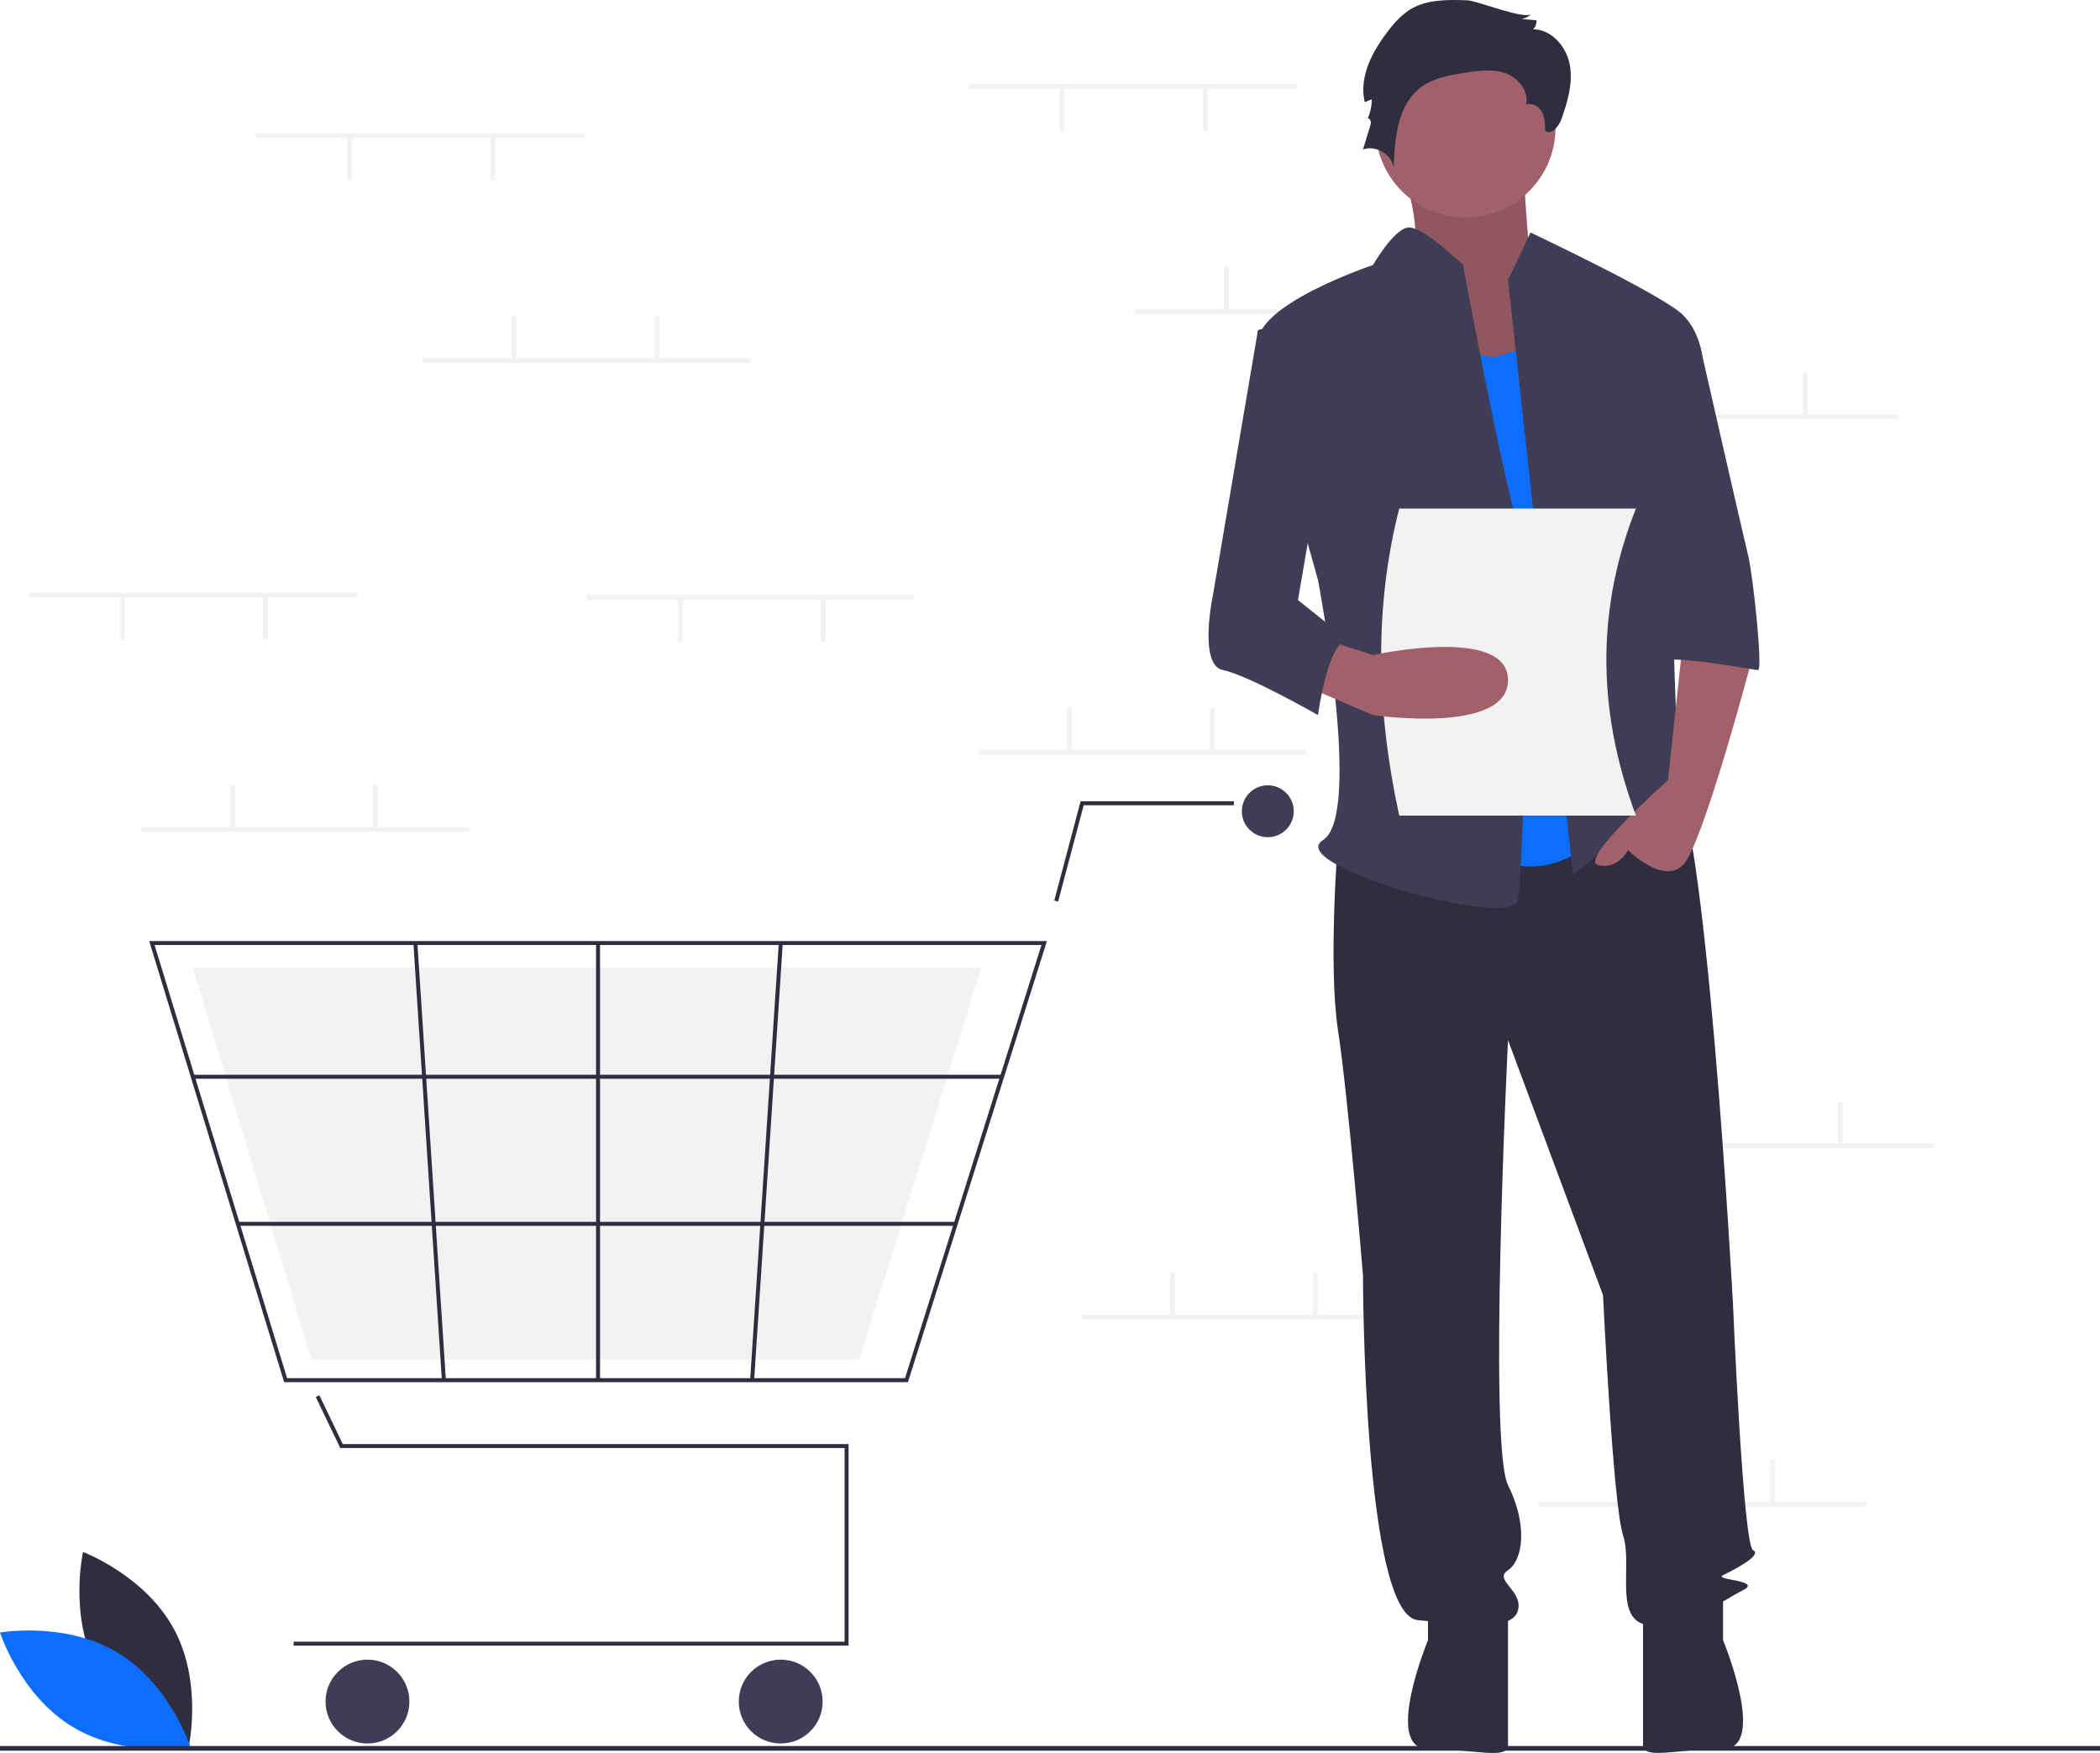
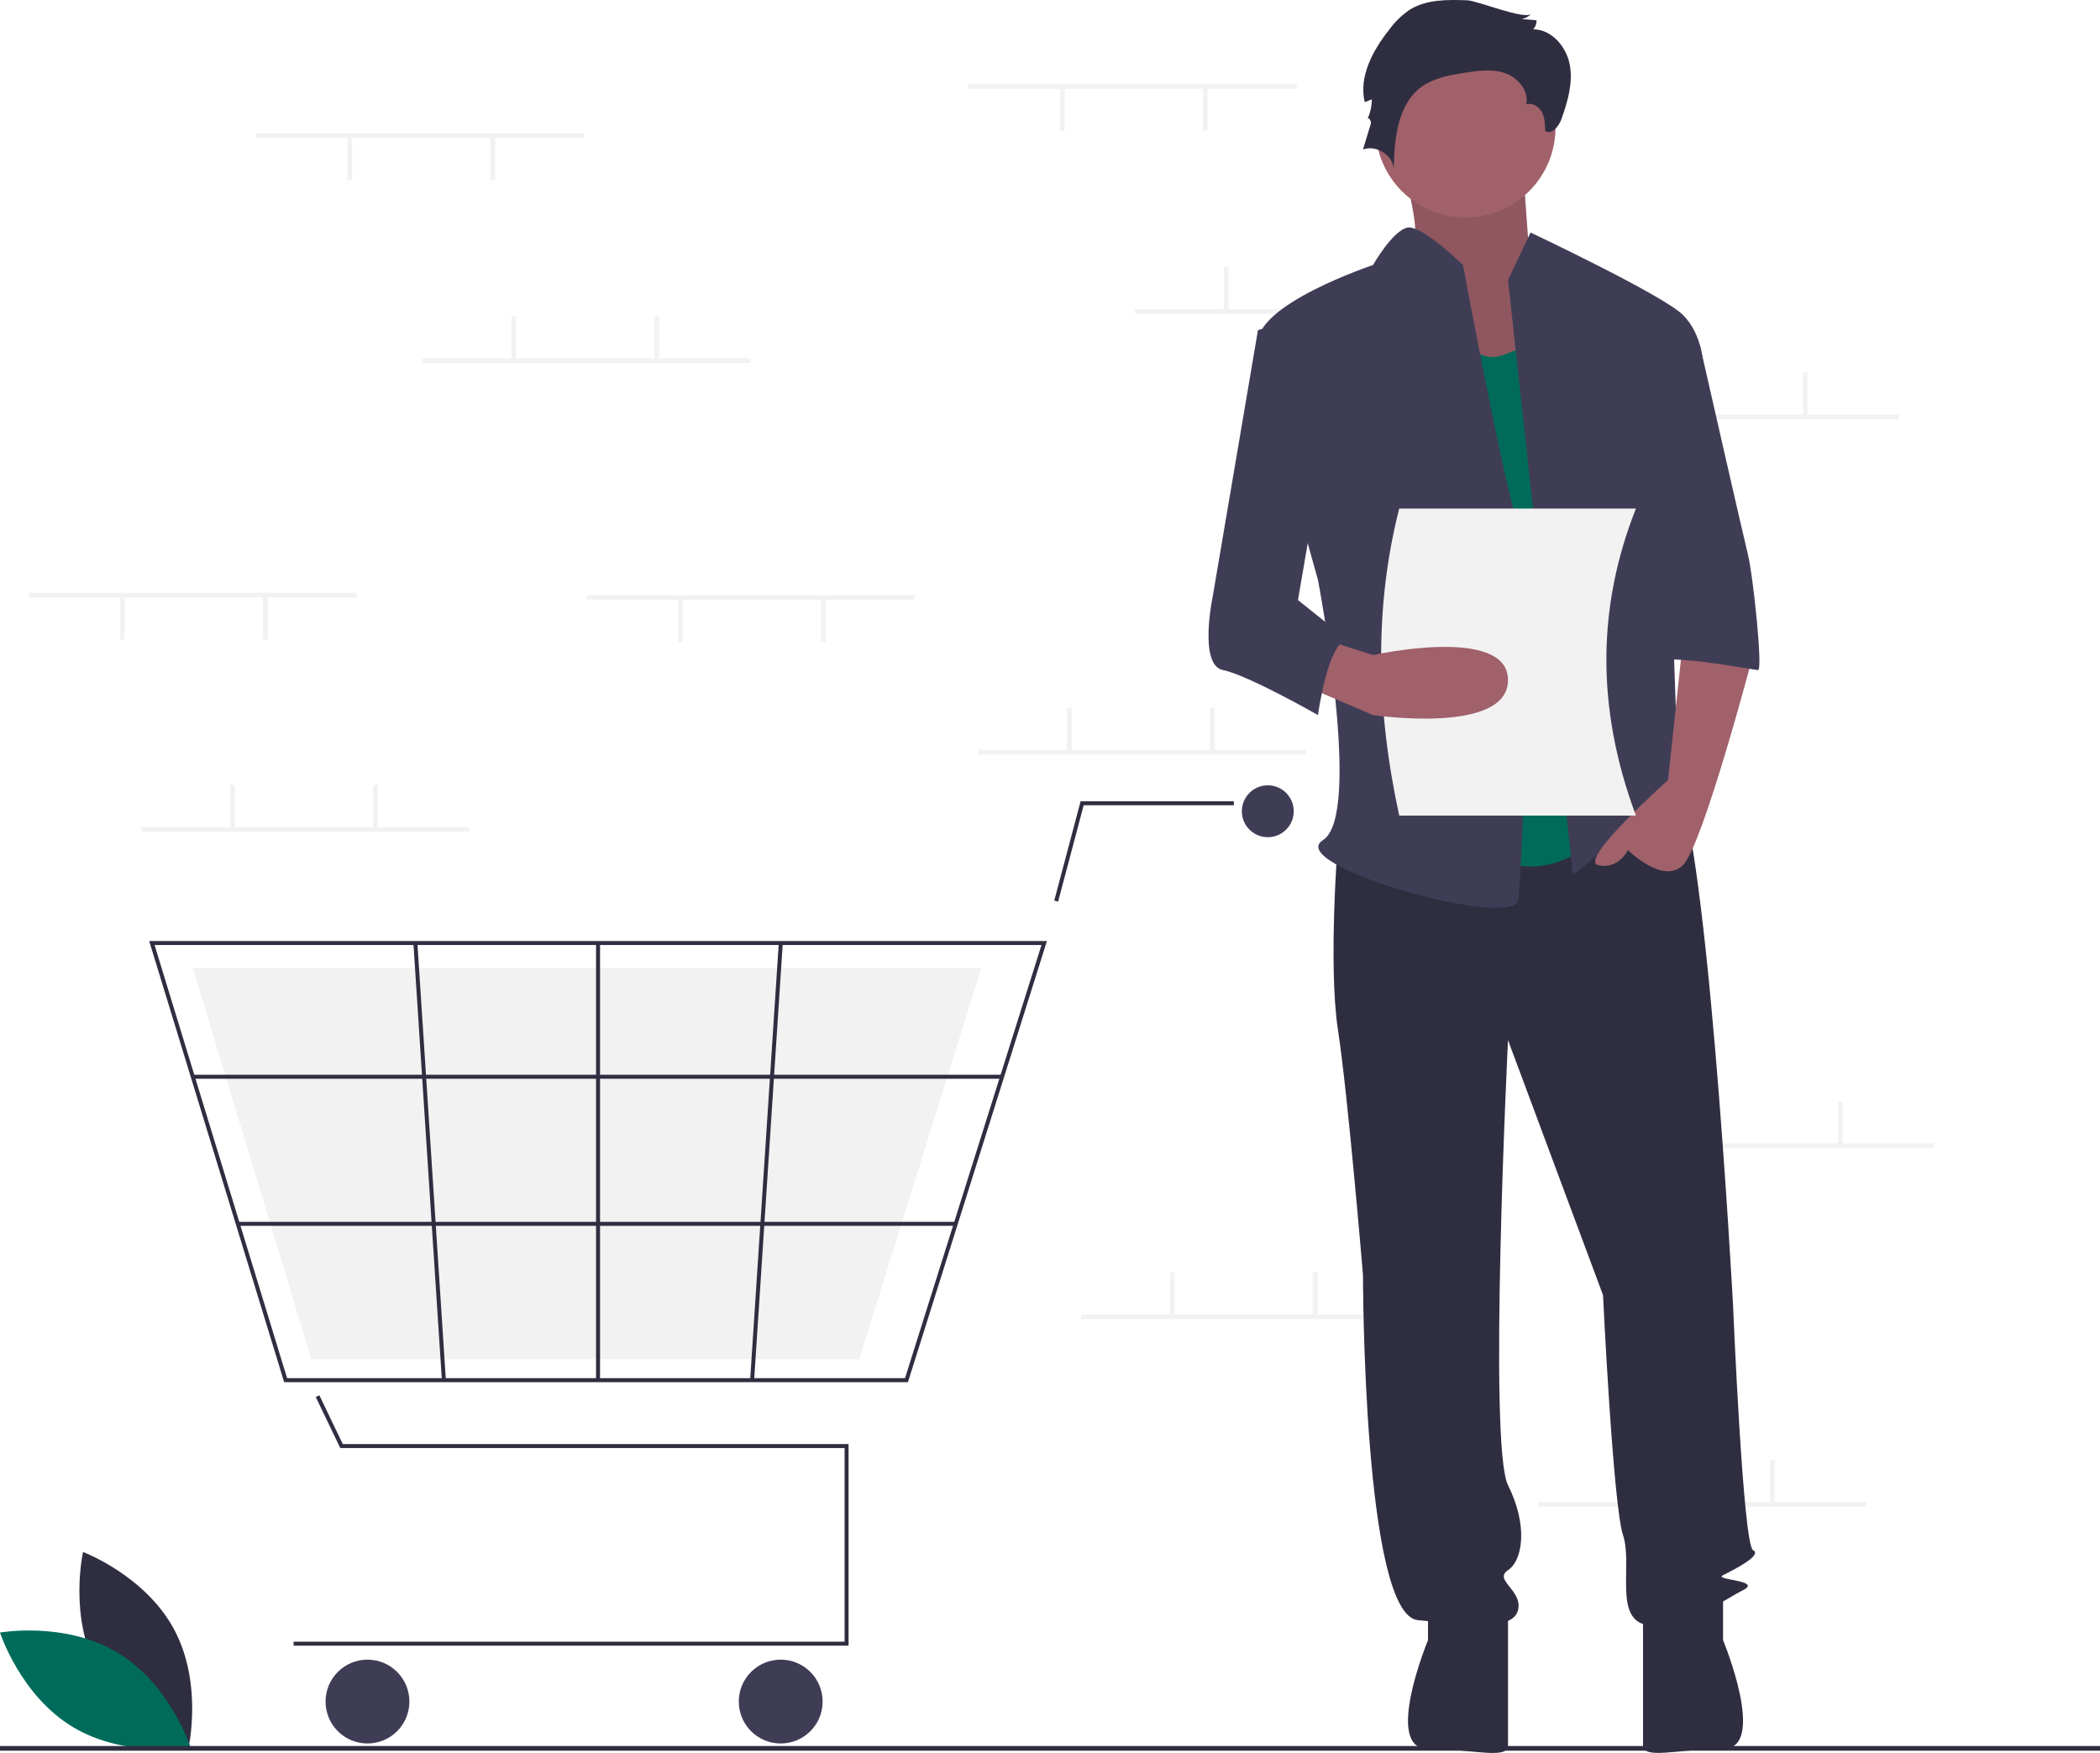
- <svg xmlns="http://www.w3.org/2000/svg" id="ffc6eb9a-0ec0-429c-85a8-ff38b44048bf" data-name="Layer 1" width="896" height="747.971" viewBox="0 0 896 747.971">
+ <svg xmlns="http://www.w3.org/2000/svg" data-name="Layer 1" width="896" height="747.971" viewBox="0 0 896 747.971">
  <path d="M193.634,788.752c12.428,23.049,38.806,32.944,38.806,32.944s6.227-27.475-6.201-50.524-38.806-32.944-38.806-32.944S181.206,765.703,193.634,788.752Z" transform="translate(-152 -76.01429)" fill="#2f2e41" />
-   <path d="M202.177,781.169c22.438,13.5,31.08,40.314,31.08,40.314s-27.738,4.927-50.177-8.573S152,772.596,152,772.596,179.738,767.67,202.177,781.169Z" transform="translate(-152 -76.01429)" fill="#0d6efd" />
+   <path d="M202.177,781.169c22.438,13.5,31.08,40.314,31.08,40.314s-27.738,4.927-50.177-8.573S152,772.596,152,772.596,179.738,767.67,202.177,781.169Z" transform="translate(-152 -76.01429)" fill="#006b5a" />
  <rect x="413.248" y="35.908" width="140" height="2" fill="#f2f2f2" />
  <rect x="513.249" y="37.408" width="2" height="18.5" fill="#f2f2f2" />
  <rect x="452.248" y="37.408" width="2" height="18.5" fill="#f2f2f2" />
  <rect x="484.248" y="131.908" width="140" height="2" fill="#f2f2f2" />
  <rect x="522.249" y="113.908" width="2" height="18.5" fill="#f2f2f2" />
  <rect x="583.249" y="113.908" width="2" height="18.5" fill="#f2f2f2" />
  <rect x="670.249" y="176.908" width="140" height="2" fill="#f2f2f2" />
  <rect x="708.249" y="158.908" width="2" height="18.5" fill="#f2f2f2" />
  <rect x="769.249" y="158.908" width="2" height="18.5" fill="#f2f2f2" />
  <rect x="656.249" y="640.908" width="140" height="2" fill="#f2f2f2" />
  <rect x="694.249" y="622.908" width="2" height="18.5" fill="#f2f2f2" />
  <rect x="755.249" y="622.908" width="2" height="18.5" fill="#f2f2f2" />
  <rect x="417.248" y="319.908" width="140" height="2" fill="#f2f2f2" />
  <rect x="455.248" y="301.908" width="2" height="18.5" fill="#f2f2f2" />
  <rect x="516.249" y="301.908" width="2" height="18.5" fill="#f2f2f2" />
  <rect x="461.248" y="560.908" width="140" height="2" fill="#f2f2f2" />
  <rect x="499.248" y="542.908" width="2" height="18.5" fill="#f2f2f2" />
  <rect x="560.249" y="542.908" width="2" height="18.5" fill="#f2f2f2" />
  <rect x="685.249" y="487.908" width="140" height="2" fill="#f2f2f2" />
  <rect x="723.249" y="469.908" width="2" height="18.5" fill="#f2f2f2" />
  <rect x="784.249" y="469.908" width="2" height="18.5" fill="#f2f2f2" />
  <polygon points="362.06 702.184 125.274 702.184 125.274 700.481 360.356 700.481 360.356 617.861 145.18 617.861 134.727 596.084 136.263 595.347 146.252 616.157 362.06 616.157 362.06 702.184" fill="#2f2e41" />
  <circle cx="156.789" cy="726.033" r="17.887" fill="#3f3d56" />
  <circle cx="333.101" cy="726.033" r="17.887" fill="#3f3d56" />
  <circle cx="540.927" cy="346.153" r="11.073" fill="#3f3d56" />
  <path d="M539.385,665.767H273.237L215.648,477.531H598.693l-.349,1.108Zm-264.889-1.704H538.136l58.234-184.83H217.951Z" transform="translate(-152 -76.01429)" fill="#2f2e41" />
  <polygon points="366.61 579.958 132.842 579.958 82.26 413.015 418.701 413.015 418.395 413.998 366.61 579.958" fill="#f2f2f2" />
  <polygon points="451.465 384.7 449.818 384.263 461.059 341.894 526.448 341.894 526.448 343.598 462.37 343.598 451.465 384.7" fill="#2f2e41" />
  <rect x="82.258" y="458.584" width="345.293" height="1.704" fill="#2f2e41" />
  <rect x="101.459" y="521.344" width="306.319" height="1.704" fill="#2f2e41" />
  <rect x="254.314" y="402.368" width="1.704" height="186.533" fill="#2f2e41" />
  <rect x="385.557" y="570.797" width="186.929" height="1.704" transform="translate(-274.7392 936.235) rotate(-86.24919)" fill="#2f2e41" />
  <rect x="334.457" y="478.185" width="1.704" height="186.929" transform="translate(-188.4687 -52.99638) rotate(-3.729)" fill="#2f2e41" />
  <rect y="745" width="896" height="2" fill="#2f2e41" />
  <path d="M747.411,137.89s14.618,41.606,5.622,48.007S783.394,244.573,783.394,244.573l47.229-12.802-25.863-43.74s-3.373-43.74-3.373-50.141S747.411,137.89,747.411,137.89Z" transform="translate(-152 -76.01429)" fill="#a0616a" />
  <path d="M747.411,137.89s14.618,41.606,5.622,48.007S783.394,244.573,783.394,244.573l47.229-12.802-25.863-43.74s-3.373-43.74-3.373-50.141S747.411,137.89,747.411,137.89Z" transform="translate(-152 -76.01429)" opacity="0.1" />
  <path d="M722.874,434.468s-4.267,53.341,0,81.079,10.668,104.549,10.668,104.549,0,145.089,23.47,147.222,40.539,4.267,42.673-4.267-10.668-12.802-4.267-17.069,8.535-19.203,0-36.272,0-189.895,0-189.895l40.539,108.816s4.267,89.614,8.535,102.415-4.267,36.272,10.668,38.406,32.005-10.668,40.539-14.936-12.802-4.267-8.535-6.401,17.069-8.535,12.802-10.668-8.535-104.549-8.535-104.549S879.697,414.199,864.762,405.664s-24.537,6.166-24.537,6.166Z" transform="translate(-152 -76.01429)" fill="#2f2e41" />
  <path d="M761.279,758.784v17.069s-19.203,46.399,0,46.399,34.138,4.808,34.138-1.593V763.051Z" transform="translate(-152 -76.01429)" fill="#2f2e41" />
  <path d="M887.165,758.754v17.069s19.203,46.399,0,46.399-34.138,4.808-34.138-1.593V763.021Z" transform="translate(-152 -76.01429)" fill="#2f2e41" />
  <circle cx="625.282" cy="54.408" r="38.406" fill="#a0616a" />
-   <path d="M765.547,201.9s10.668,32.005,27.738,25.604l17.069-6.401L840.225,425.934s-23.47,34.138-57.609,12.802S765.547,201.9,765.547,201.9Z" transform="translate(-152 -76.01429)" fill="#0d6efd" />
+   <path d="M765.547,201.9s10.668,32.005,27.738,25.604l17.069-6.401L840.225,425.934s-23.47,34.138-57.609,12.802S765.547,201.9,765.547,201.9Z" transform="translate(-152 -76.01429)" fill="#006b5a" />
  <path d="M795.418,195.499l9.601-20.27s56.542,26.671,65.076,35.205,8.535,21.337,8.535,21.337l-14.936,53.341s4.267,117.351,4.267,121.618,14.936,27.738,4.267,19.203-12.802-17.069-21.337-4.267-27.738,27.738-27.738,27.738Z" transform="translate(-152 -76.01429)" fill="#3f3d56" />
  <path d="M870.096,349.122l-6.401,59.742s-38.406,34.138-29.871,36.272,12.802-6.401,12.802-6.401,14.936,14.936,23.47,6.401S899.967,355.523,899.967,355.523Z" transform="translate(-152 -76.01429)" fill="#a0616a" />
  <path d="M778.1,76.144c-8.514-.304-17.625-.455-24.804,4.133a36.313,36.313,0,0,0-8.572,8.392c-6.992,8.838-13.033,19.959-10.436,30.925l3.016-1.176a19.751,19.751,0,0,1-1.905,8.463c.425-1.235,1.847.762,1.466,2.011L733.543,139.792c5.462-2.002,12.257,2.052,13.088,7.81.38-12.661,1.693-27.18,11.964-34.593,5.18-3.739,11.735-4.88,18.042-5.894,5.818-.935,11.918-1.827,17.491.089s10.319,7.615,9.055,13.371c2.57-.885,5.444.906,6.713,3.309s1.337,5.237,1.375,7.955c2.739,1.936,5.856-1.908,6.973-5.071,2.62-7.424,4.949-15.327,3.538-23.073s-7.723-15.148-15.596-15.174a5.467,5.467,0,0,0,1.422-3.849l-6.489-.548a7.172,7.172,0,0,0,4.286-2.26C802.798,84.731,782.313,76.295,778.1,76.144Z" transform="translate(-152 -76.01429)" fill="#2f2e41" />
  <path d="M776.215,189.098s-17.369-17.021-23.62-15.978S737.809,189.098,737.809,189.098s-51.208,17.069-49.074,34.138S714.339,323.518,714.339,323.518s19.203,100.282,2.134,110.95,81.079,38.406,83.213,25.604,6.401-140.821,0-160.024S776.215,189.098,776.215,189.098Z" transform="translate(-152 -76.01429)" fill="#3f3d56" />
  <path d="M850.893,223.236h26.383S895.7,304.315,897.833,312.85s6.401,49.074,4.267,49.074-44.807-8.535-44.807-2.134Z" transform="translate(-152 -76.01429)" fill="#3f3d56" />
  <path d="M850,424.014H749c-9.856-45.34-10.68-89.146,0-131H850C833.701,334.115,832.682,377.621,850,424.014Z" transform="translate(-152 -76.01429)" fill="#f2f2f2" />
  <path d="M707.938,368.325,737.809,381.127s57.609,8.535,57.609-14.936-57.609-10.668-57.609-10.668L718.605,349.383Z" transform="translate(-152 -76.01429)" fill="#a0616a" />
  <path d="M714.339,210.435l-25.604,6.401L669.532,329.919s-6.401,29.871,4.267,32.005S714.339,381.127,714.339,381.127s4.267-32.005,12.802-32.005L705.804,332.053,718.606,257.375Z" transform="translate(-152 -76.01429)" fill="#3f3d56" />
  <rect x="60.248" y="352.908" width="140" height="2" fill="#f2f2f2" />
  <rect x="98.249" y="334.908" width="2" height="18.5" fill="#f2f2f2" />
  <rect x="159.249" y="334.908" width="2" height="18.5" fill="#f2f2f2" />
  <rect x="109.249" y="56.908" width="140" height="2" fill="#f2f2f2" />
  <rect x="209.249" y="58.408" width="2" height="18.5" fill="#f2f2f2" />
  <rect x="148.249" y="58.408" width="2" height="18.5" fill="#f2f2f2" />
  <rect x="250.249" y="253.908" width="140" height="2" fill="#f2f2f2" />
  <rect x="350.248" y="255.408" width="2" height="18.5" fill="#f2f2f2" />
  <rect x="289.248" y="255.408" width="2" height="18.5" fill="#f2f2f2" />
  <rect x="12.248" y="252.908" width="140" height="2" fill="#f2f2f2" />
  <rect x="112.249" y="254.408" width="2" height="18.5" fill="#f2f2f2" />
  <rect x="51.248" y="254.408" width="2" height="18.5" fill="#f2f2f2" />
  <rect x="180.249" y="152.908" width="140" height="2" fill="#f2f2f2" />
  <rect x="218.249" y="134.908" width="2" height="18.5" fill="#f2f2f2" />
  <rect x="279.248" y="134.908" width="2" height="18.5" fill="#f2f2f2" />
</svg>
